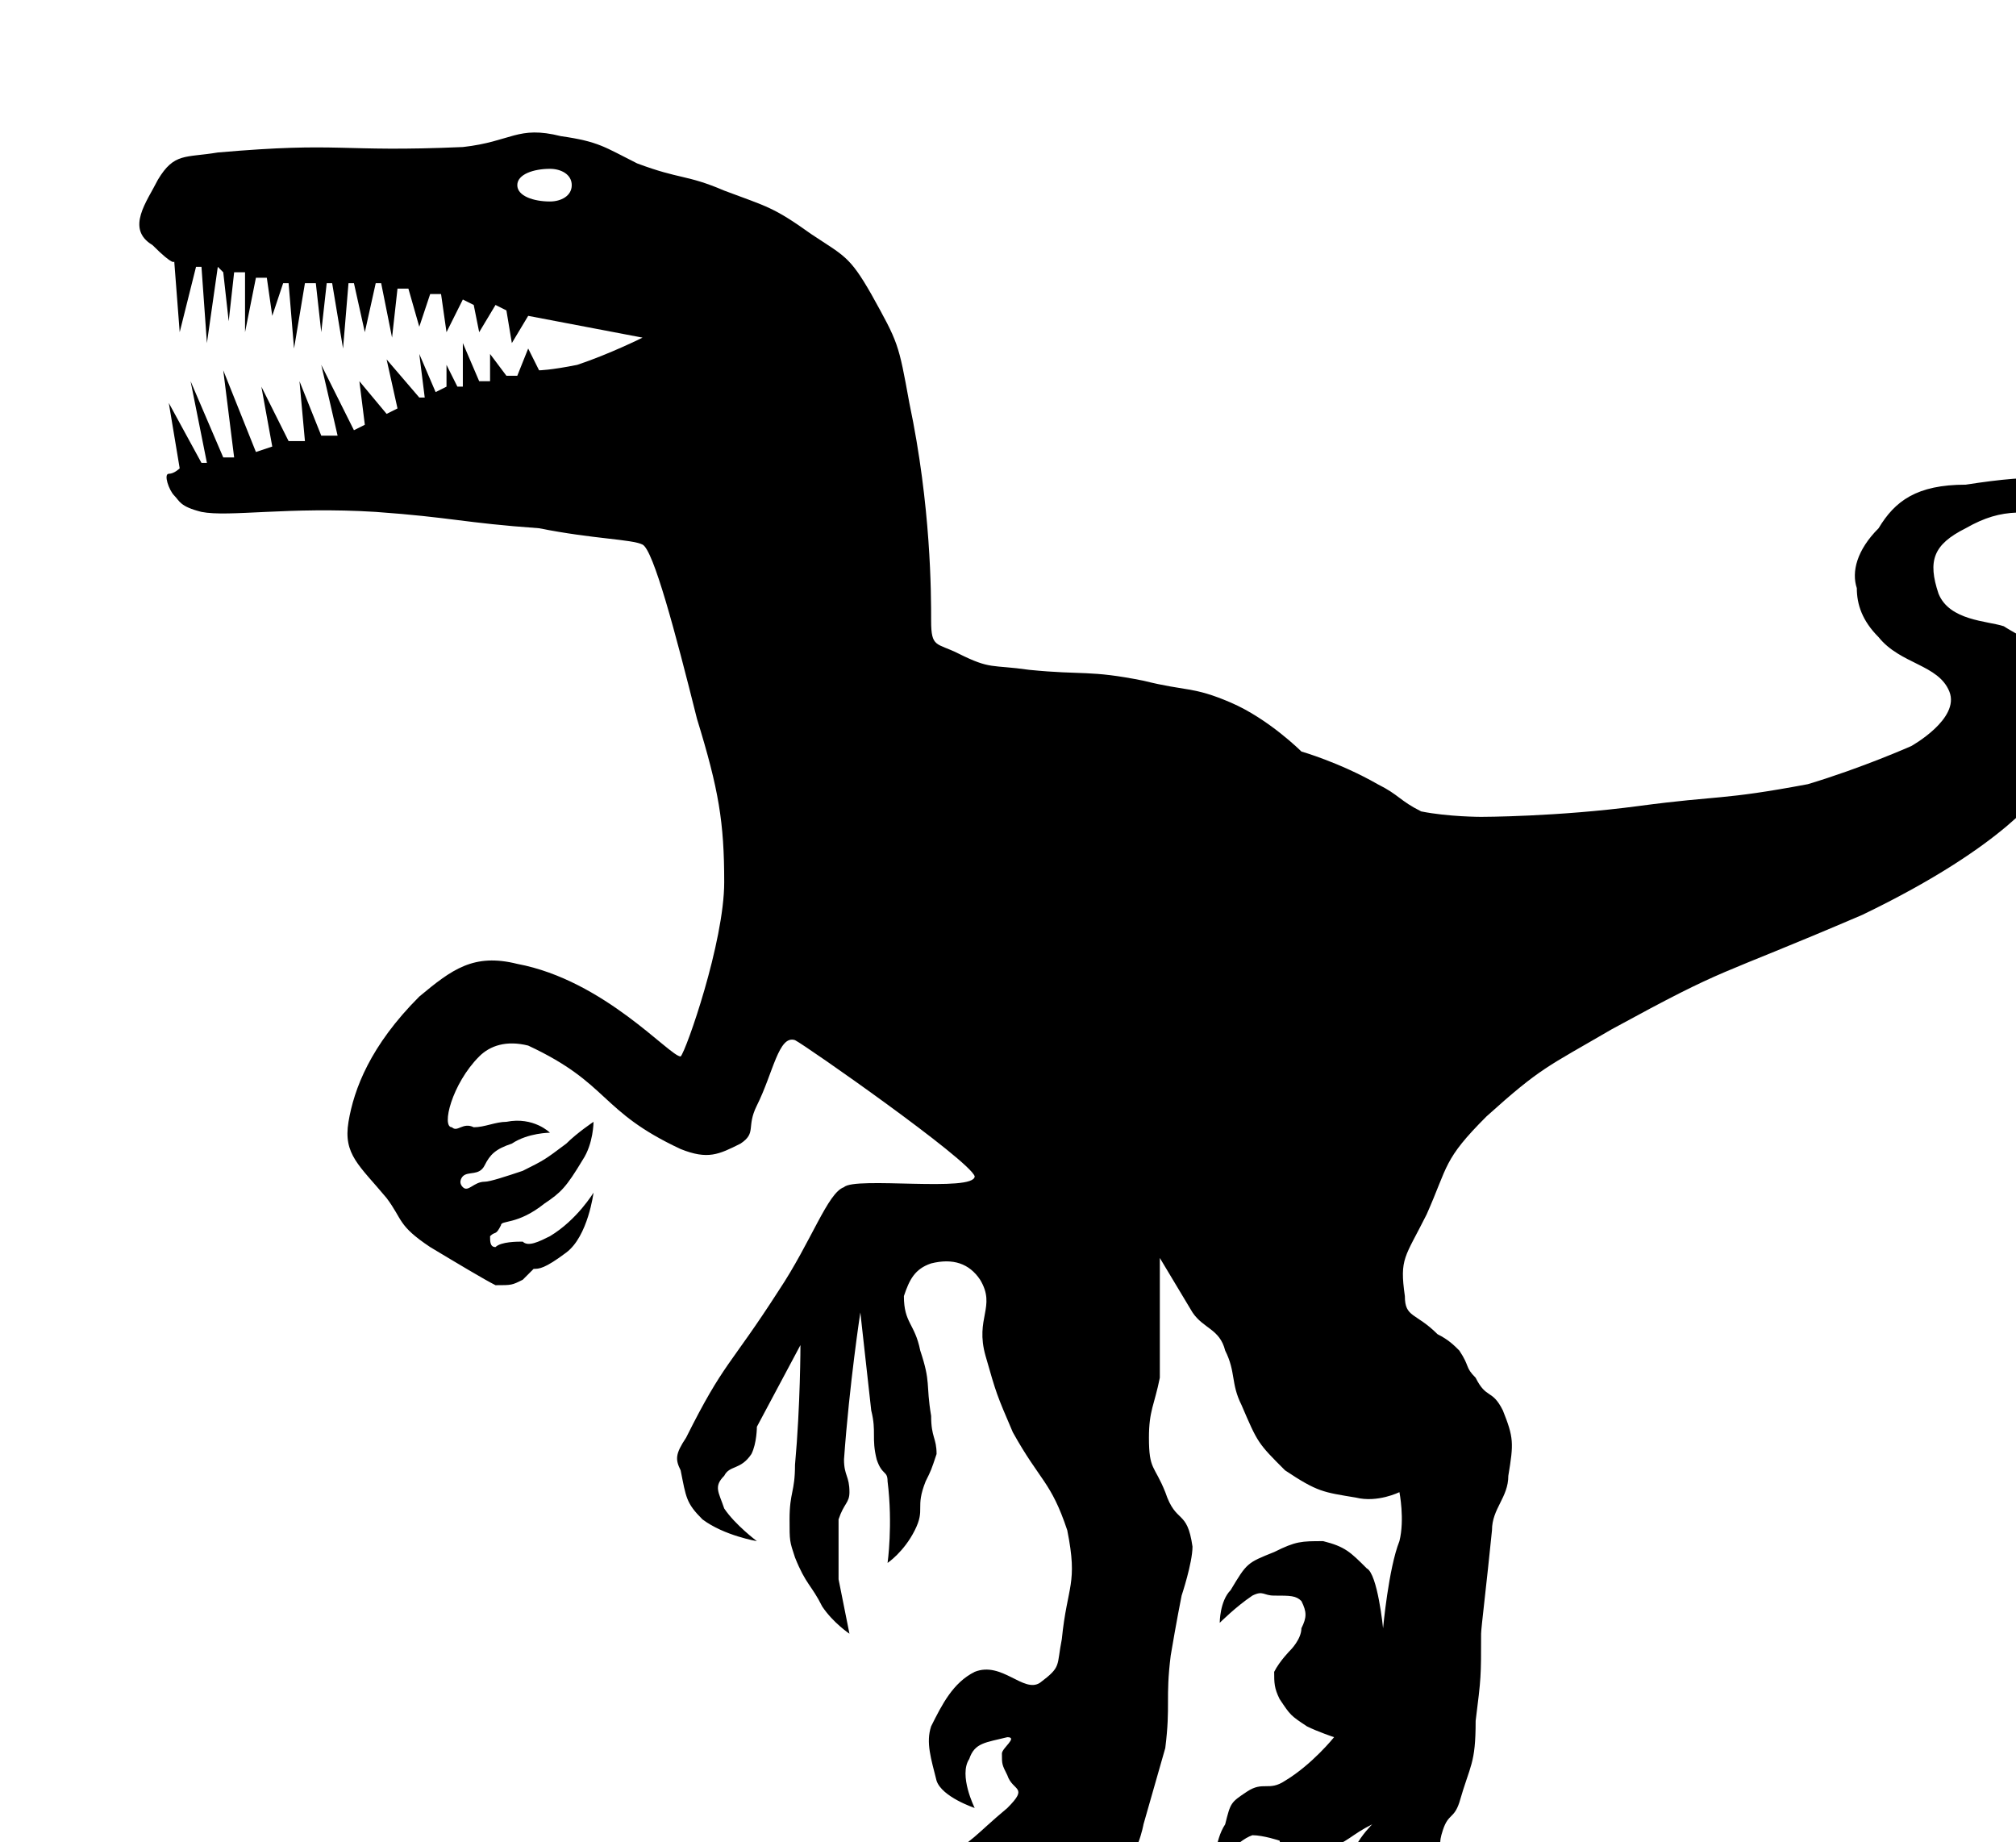
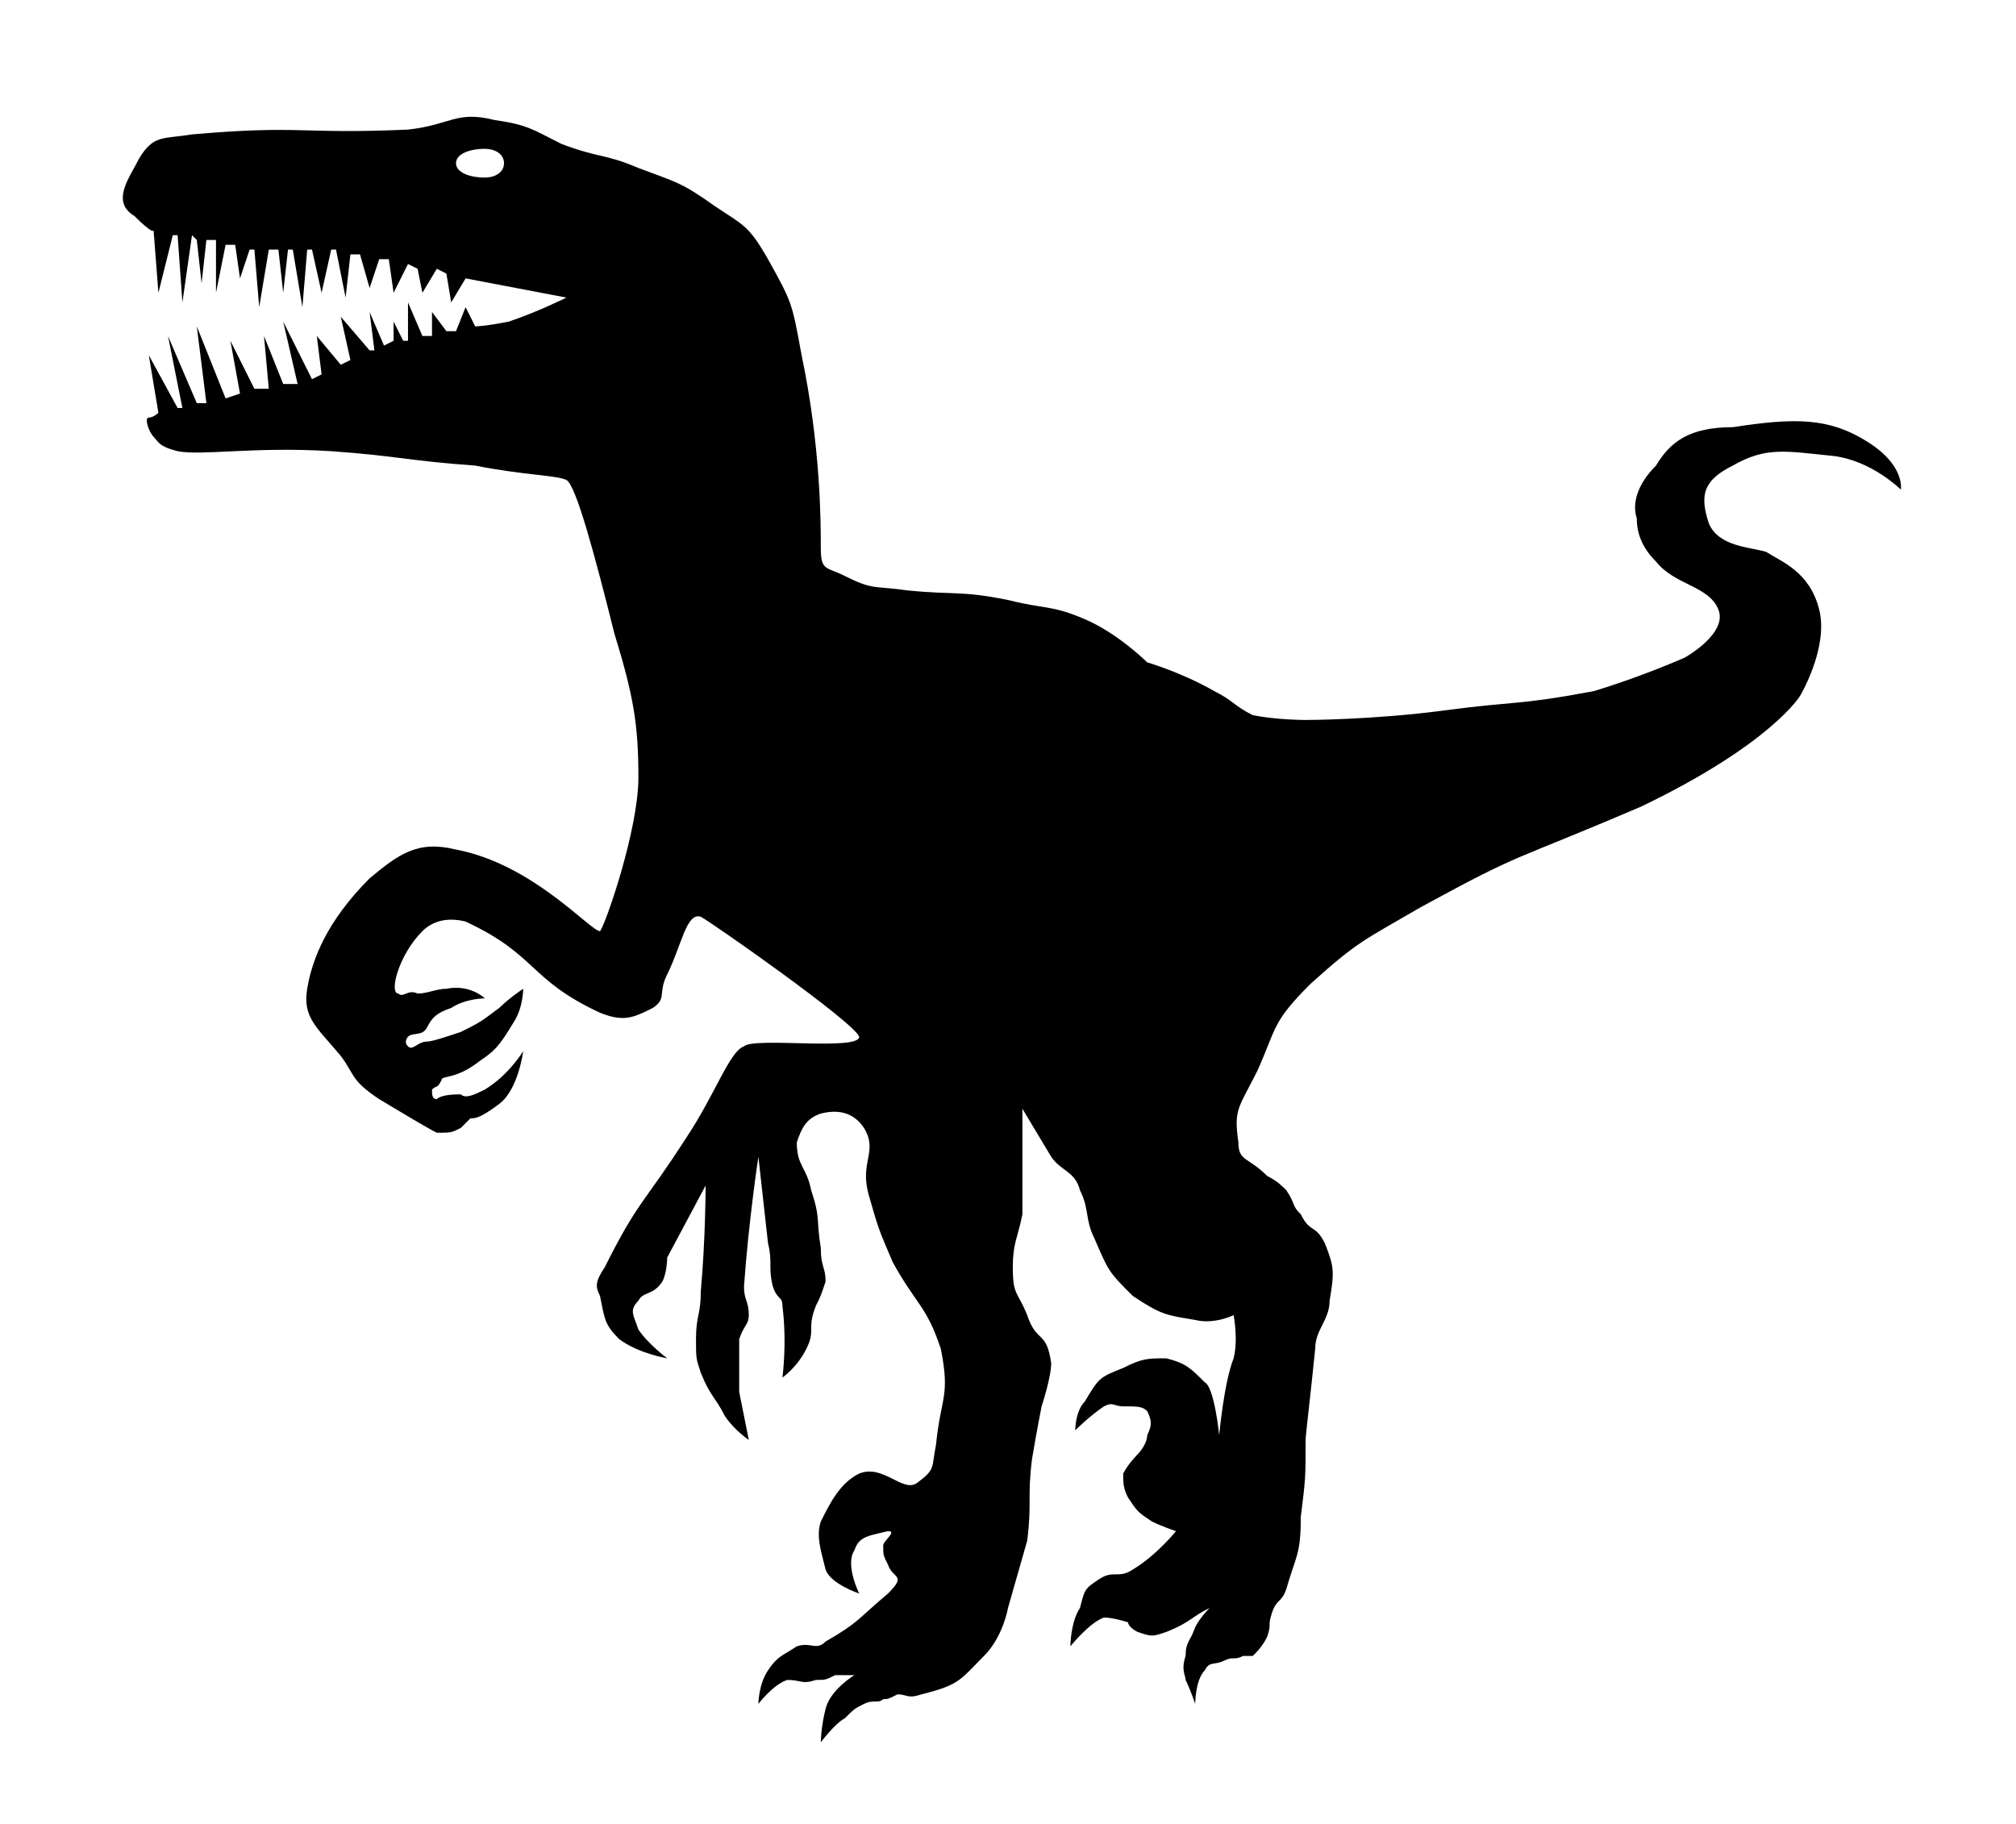
- <svg xmlns="http://www.w3.org/2000/svg" version="1.1">
-   <description>Copyright (C) 2012, Sebastian Riedel.</description>
+ <svg xmlns="http://www.w3.org/2000/svg" version="1.1" width="420" height="380">
  <g fill="none">
    <path d="M273,205 C265,213 266,214 262,223 C258,231 257,231 258,238 C258,242 260,241 264,245 C266,246 267,247 268,248 C270,251 269,251 271,253 C273,257 274,255 276,259 C278,264 278,265 277,271 C277,275 274,277 274,281 C273,291 272,299 272,300 C272,308 272,308 271,316 C271,324 270,324 268,331 C267,334 266,333 265,336 C264,339 265,338 264,341 C263,343 262,344 261,345 C261,345 260,345 259,345 C257,346 257,345 255,346 C253,347 252,346 251,348 C249,350 249,355 249,355 C249,355 248,352 247,350 C247,349 246,348 247,345 C247,342 248,342 249,339 C250,337 252,335 252,335 C248,337 248,338 243,340 C240,341 240,341 237,340 C235,339 235,338 235,338 C235,338 232,337 230,337 C227,338 223,343 223,343 C223,343 223,338 225,335 C226,331 226,331 229,329 C232,327 233,329 236,327 C241,324 245,319 245,319 C245,319 242,318 240,317 C237,315 237,315 235,312 C234,310 234,309 234,307 C235,305 237,303 237,303 C237,303 239,301 239,299 C240,297 240,296 239,294 C238,293 237,293 234,293 C232,293 232,292 230,293 C227,295 224,298 224,298 C224,298 224,294 226,292 C229,287 229,287 234,285 C238,283 239,283 243,283 C247,284 248,285 251,288 C253,289 254,299 254,299 C254,299 255,288 257,283 C258,279 257,274 257,274 C257,274 253,276 249,275 C243,274 242,274 236,270 C231,265 231,265 228,258 C226,254 227,252 225,248 C224,244 221,244 219,241 C216,236 213,231 213,231 C213,231 213,237 213,243 C213,248 213,247 213,253 C212,258 211,259 211,264 C211,270 212,269 214,274 C216,280 218,277 219,284 C219,287 217,293 217,293 C217,293 216,298 215,304 C214,312 215,313 214,321 C212,328 210,335 210,335 C210,335 209,341 205,345 C200,350 200,351 192,353 C189,354 189,353 187,353 C185,354 185,354 184,354 C183,355 182,354 180,355 C178,356 178,356 176,358 C174,359 171,363 171,363 C171,363 171,360 172,356 C173,352 178,349 178,349 C178,349 176,349 174,349 C172,350 172,350 170,350 C167,351 167,350 164,350 C161,351 158,355 158,355 C158,355 158,351 160,348 C162,345 163,345 166,343 C169,342 170,344 172,342 C179,338 179,337 185,332 C189,328 186,329 185,326 C184,324 184,324 184,322 C184,321 187,319 185,319 C181,320 179,320 178,323 C176,326 179,332 179,332 C179,332 173,330 172,327 C171,323 170,320 171,317 C173,313 175,309 179,307 C184,305 188,311 191,309 C195,306 194,306 195,301 C196,291 198,291 196,281 C193,272 191,272 186,263 C183,256 183,256 181,249 C179,242 183,240 180,235 C178,232 175,231 171,232 C168,233 167,235 166,238 C166,243 168,243 169,248 C171,254 170,254 171,260 C171,264 172,264 172,267 C171,270 171,270 170,272 C168,277 170,277 168,281 C166,285 163,287 163,287 C163,287 164,280 163,272 C163,270 162,271 161,268 C160,264 161,263 160,259 C159,250 158,241 158,241 C158,241 156,254 155,268 C155,271 156,271 156,274 C156,276 155,276 154,279 C154,284 154,284 154,290 C155,295 156,300 156,300 C156,300 153,298 151,295 C149,291 148,291 146,286 C145,283 145,283 145,279 C145,274 146,274 146,269 C147,258 147,247 147,247 L139,262 C139,262 139,265 138,267 C136,270 134,269 133,271 C131,273 132,274 133,277 C135,280 139,283 139,283 C139,283 133,282 129,279 C126,276 126,275 125,270 C124,268 124,267 126,264 C133,250 134,251 143,237 C149,228 152,219 155,218 C157,216 179,219 179,216 C178,213 148,192 146,191 C143,190 142,197 139,203 C137,207 139,208 136,210 C132,212 130,213 125,211 C110,204 112,199 97,192 C93,191 90,192 88,194 C83,199 81,207 83,207 C84,208 85,206 87,207 C89,207 91,206 93,206 C98,205 101,208 101,208 C101,208 97,208 94,210 C91,211 90,212 89,214 C88,216 86,215 85,216 C85,216 84,217 85,218 C86,219 87,217 89,217 C90,217 93,216 96,215 C100,213 100,213 104,210 C106,208 109,206 109,206 C109,206 109,210 107,213 C104,218 103,219 100,221 C95,225 92,224 92,225 C91,227 91,226 90,227 C90,228 90,229 91,229 C92,228 95,228 96,228 C97,229 99,228 101,227 C106,224 109,219 109,219 C109,219 108,227 104,230 C100,233 99,233 98,233 C97,234 97,234 96,235 C94,236 94,236 91,236 C89,235 84,232 79,229 C73,225 74,224 71,220 C66,214 63,212 64,206 C65,200 68,192 77,183 C83,178 87,175 95,177 C111,180 123,194 125,194 C126,193 133,173 133,162 C133,151 132,145 128,132 C124,116 120,101 118,100 C116,99 109,99 99,97 C85,96 83,95 69,94 C53,93 42,95 37,94 C33,93 33,92 32,91 C31,90 30,87 31,87 C32,87 33,86 33,86 L31,74 L37,85 L38,85 L35,70 L41,84 L43,84 L41,68 L47,83 L50,82 L48,71 L53,81 L56,81 L55,70 L59,80 L62,80 L59,67 L65,79 L67,78 L66,70 L71,76 L73,75 L71,66 L77,73 L78,73 L77,65 L80,72 L82,71 L82,67 L84,71 L85,71 L85,63 L88,70 L90,70 L90,65 L93,69 L95,69 L97,64 L99,68 C99,68 101,68 106,67 C112,65 118,62 118,62 L97,58 L94,63 L93,57 L91,56 L88,61 L87,56 L85,55 L82,61 L81,54 L79,54 L77,60 L75,53 L73,53 L72,62 L70,52 L69,52 L67,61 L65,52 L64,52 L63,64 L61,52 L60,52 L59,61 L58,52 L56,52 L54,64 L53,52 L52,52 L50,58 L49,51 L47,51 L45,61 L45,50 L43,50 L42,59 L41,50 L40,49 L38,63 L37,49 L36,49 L33,61 L32,48 C32,48 32,49 28,45 C23,42 27,37 29,33 C32,28 34,29 40,28 C63,26 62,28 85,27 C94,26 95,23 103,25 C110,26 111,27 117,30 C125,33 126,32 133,35 C141,38 142,38 149,43 C155,47 156,47 160,54 C165,63 165,63 167,74 C171,93 171,109 171,114 C171,119 172,118 176,120 C182,123 182,122 189,123 C199,124 200,123 210,125 C218,127 219,126 226,129 C233,132 239,138 239,138 C239,138 246,140 253,144 C257,146 257,147 261,149 C266,150 272,150 272,150 C272,150 286,150 301,148 C316,146 316,147 332,144 C342,141 351,137 351,137 C351,137 360,132 358,127 C356,122 349,122 345,117 C342,114 341,111 341,108 C340,105 341,101 345,97 C348,92 352,89 361,89 C374,87 381,87 389,92 C397,97 396,102 396,102 C396,102 390,96 382,95 C372,94 368,93 361,97 C355,100 354,103 356,109 C358,114 365,114 368,115 C371,117 377,119 379,127 C381,135 375,145 375,145 C375,145 369,155 342,168 C314,180 318,177 296,189 C284,196 283,196 273,205 L273,205 M101,37 C103,37 105,36 105,34 C105,32 103,31 101,31 C98,31 95,32 95,34 C95,36 98,37 101,37 L101,37" fill="rgb(0,0,0)" />
  </g>
</svg>
